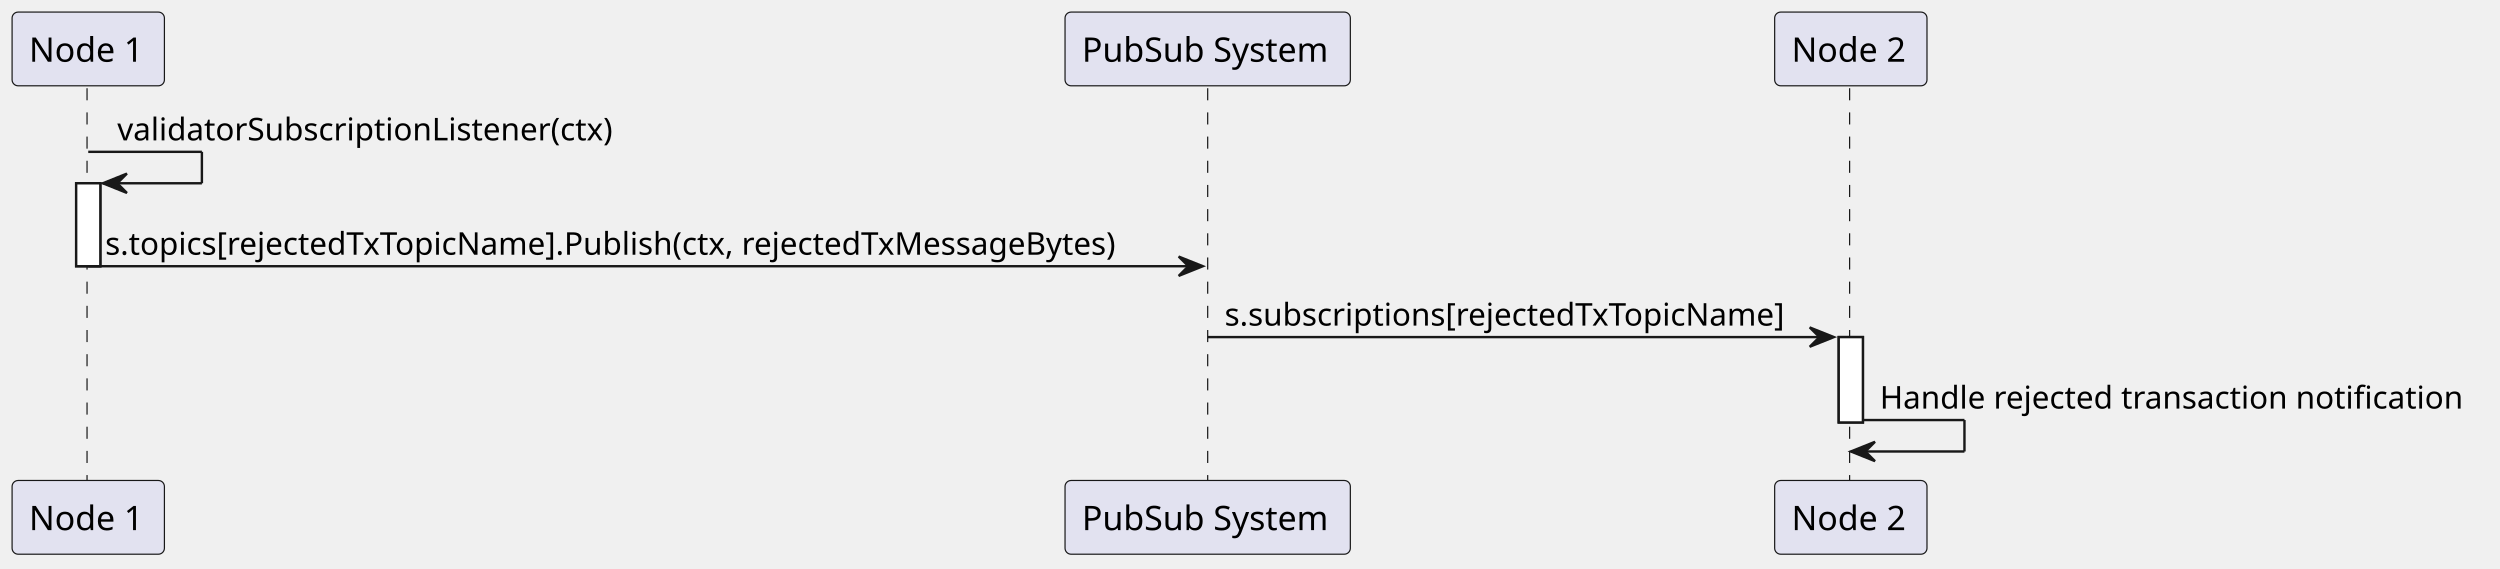
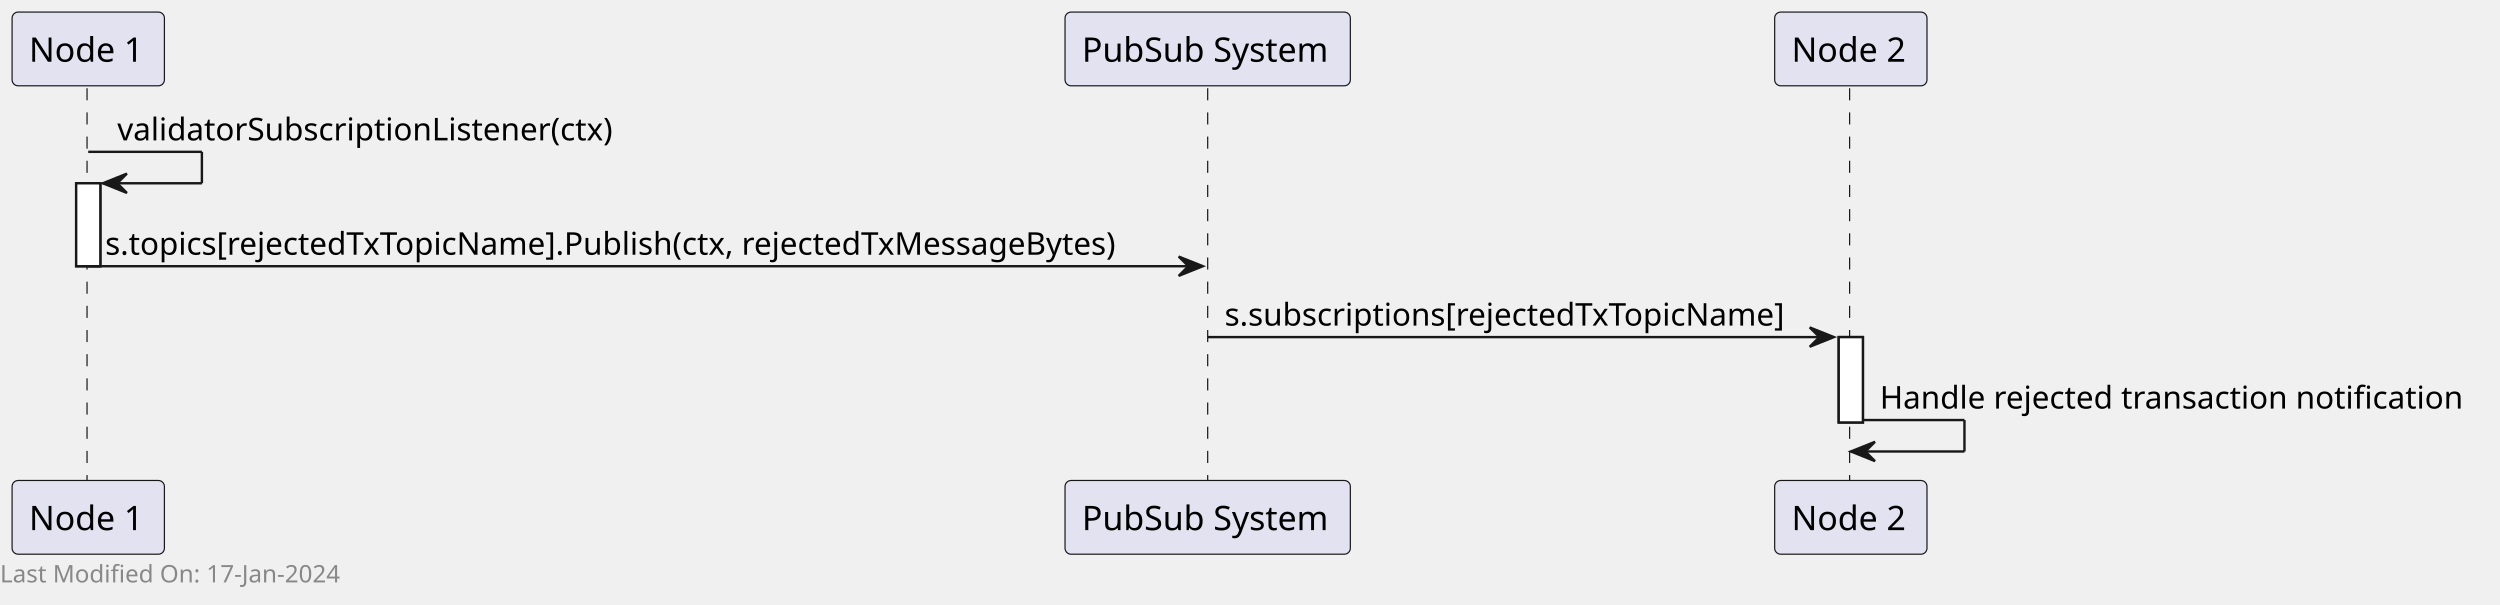
- <svg xmlns="http://www.w3.org/2000/svg" contentStyleType="text/css" height="235" preserveAspectRatio="none" viewBox="0 0 1034 235" width="1034" zoomAndPan="magnify">
+ <svg xmlns="http://www.w3.org/2000/svg" contentStyleType="text/css" height="250" preserveAspectRatio="none" viewBox="0 0 1034 250" width="1034" zoomAndPan="magnify">
  <g stroke="#181818">
    <path d="m31.5 75.799h10v34.31h-10z" fill="#fff" />
    <path d="m760.5 139.42h10v35.31h-10z" fill="#fff" />
    <path d="m36 36.488v163.242" stroke-dasharray="5 5" stroke-width=".5" />
    <path d="m499.5 36.488v163.242" stroke-dasharray="5 5" stroke-width=".5" />
    <path d="m765 36.488v163.242" stroke-dasharray="5 5" stroke-width=".5" />
    <rect fill="#e2e2f0" height="30.488" rx="2.5" stroke-width=".5" width="63" x="5" y="5" />
  </g>
  <text font-family="sans-serif" font-size="14" lengthAdjust="spacing" textLength="49" x="12" y="25.535">Node 1</text>
  <rect fill="#e2e2f0" height="30.488" rx="2.5" stroke="#181818" stroke-width=".5" width="63" x="5" y="198.731" />
  <text font-family="sans-serif" font-size="14" lengthAdjust="spacing" textLength="49" x="12" y="219.266">Node 1</text>
  <rect fill="#e2e2f0" height="30.488" rx="2.5" stroke="#181818" stroke-width=".5" width="118" x="440.5" y="5" />
  <text font-family="sans-serif" font-size="14" lengthAdjust="spacing" textLength="104" x="447.5" y="25.535">PubSub System</text>
  <rect fill="#e2e2f0" height="30.488" rx="2.5" stroke="#181818" stroke-width=".5" width="118" x="440.5" y="198.731" />
  <text font-family="sans-serif" font-size="14" lengthAdjust="spacing" textLength="104" x="447.5" y="219.266">PubSub System</text>
  <rect fill="#e2e2f0" height="30.488" rx="2.5" stroke="#181818" stroke-width=".5" width="63" x="734" y="5" />
  <text font-family="sans-serif" font-size="14" lengthAdjust="spacing" textLength="49" x="741" y="25.535">Node 2</text>
  <rect fill="#e2e2f0" height="30.488" rx="2.5" stroke="#181818" stroke-width=".5" width="63" x="734" y="198.731" />
  <text font-family="sans-serif" font-size="14" lengthAdjust="spacing" textLength="49" x="741" y="219.266">Node 2</text>
  <path d="m31.5 75.799h10v34.31h-10z" fill="#fff" stroke="#181818" />
  <path d="m760.5 139.42h10v35.31h-10z" fill="#fff" stroke="#181818" />
  <path d="m36.5 62.799h47" stroke="#181818" />
  <path d="m83.5 62.799v13" stroke="#181818" />
  <path d="m42.5 75.799h41" stroke="#181818" />
  <path d="m52.5 71.799-10 4 10 4-4-4z" fill="#181818" stroke="#181818" />
  <text font-family="sans-serif" font-size="13" lengthAdjust="spacing" textLength="212" x="48.5" y="58.057">validatorSubscriptionListener(ctx)</text>
  <path d="m487.5 106.109 10 4-10 4 4-4z" fill="#181818" stroke="#181818" />
  <path d="m36.5 110.109h457" stroke="#181818" />
  <text font-family="sans-serif" font-size="13" lengthAdjust="spacing" textLength="434" x="43.5" y="105.367">s.topics[rejectedTxTopicName].Publish(ctx, rejectedTxMessageBytes)</text>
  <path d="m748.5 135.42 10 4-10 4 4-4z" fill="#181818" stroke="#181818" />
  <path d="m499.5 139.42h255" stroke="#181818" />
  <text font-family="sans-serif" font-size="13" lengthAdjust="spacing" textLength="242" x="506.5" y="134.678">s.subscriptions[rejectedTxTopicName]</text>
  <path d="m770.5 173.731h42" stroke="#181818" />
  <path d="m812.5 173.731v13" stroke="#181818" />
  <path d="m765.5 186.731h47" stroke="#181818" />
  <path d="m775.5 182.731-10 4 10 4-4-4z" fill="#181818" stroke="#181818" />
  <text font-family="sans-serif" font-size="13" lengthAdjust="spacing" textLength="250" x="777.5" y="168.988">Handle rejected transaction notification</text>
+   <text fill="#888" font-family="sans-serif" font-size="10" lengthAdjust="spacing" textLength="152" y="240.887">Last Modified On: 17-Jan-2024</text>
</svg>
